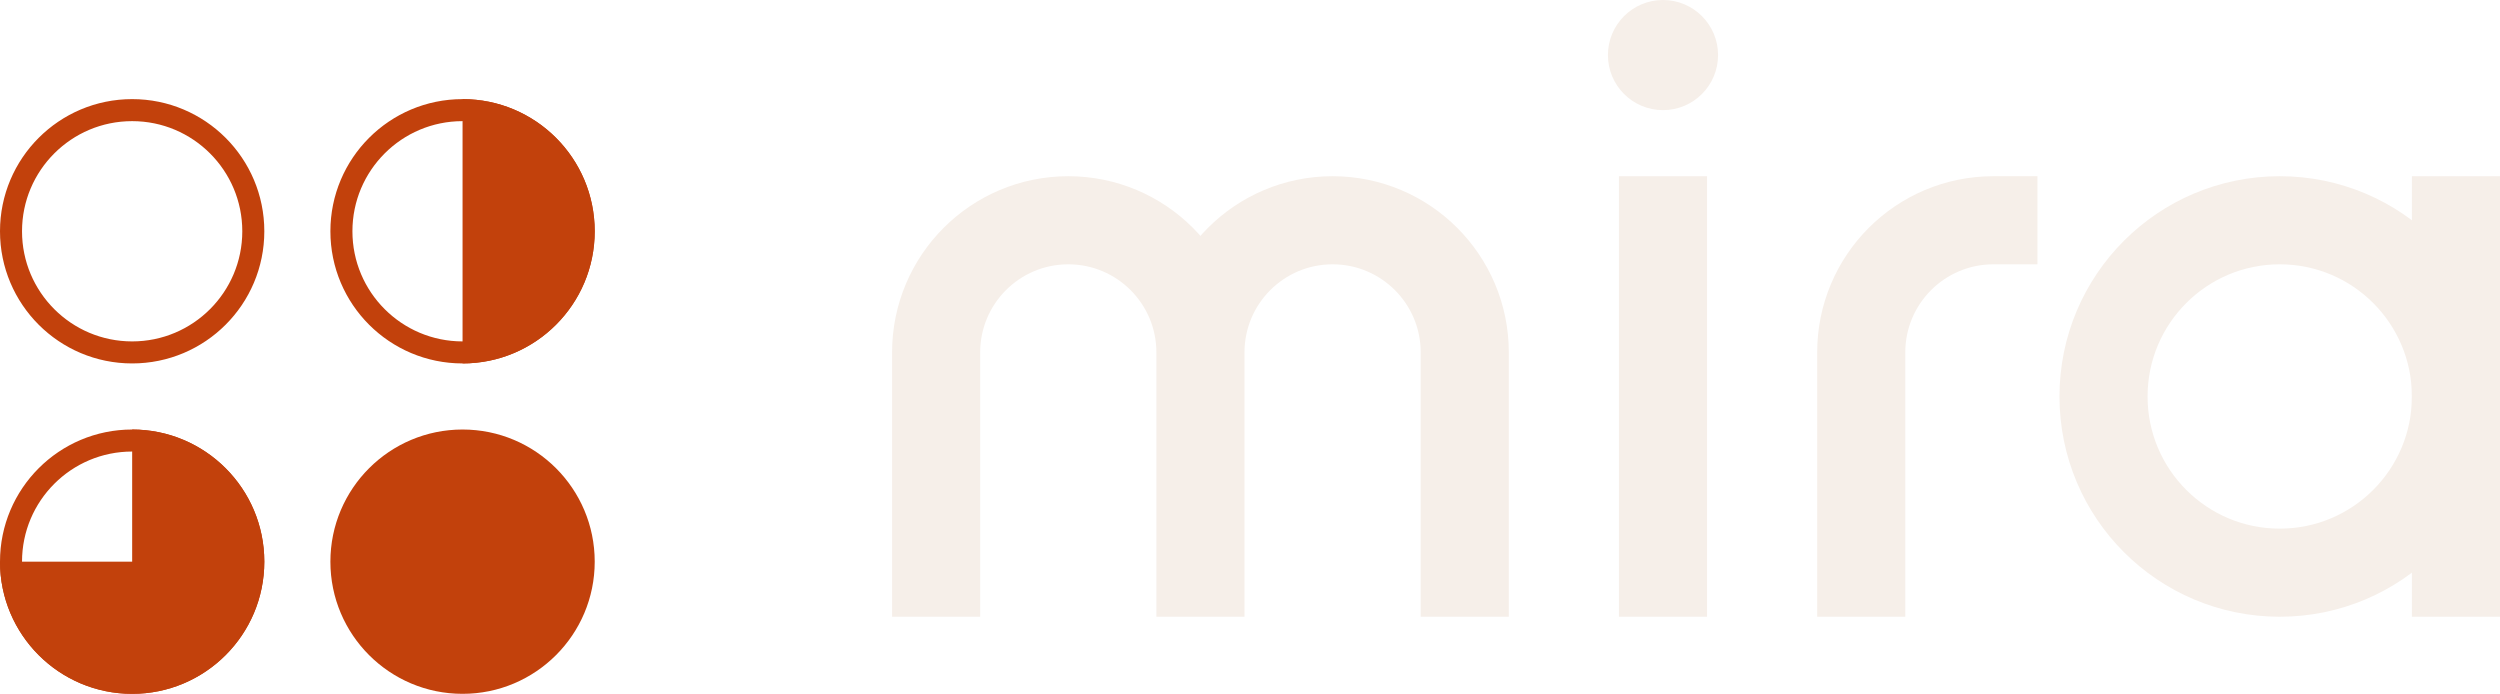
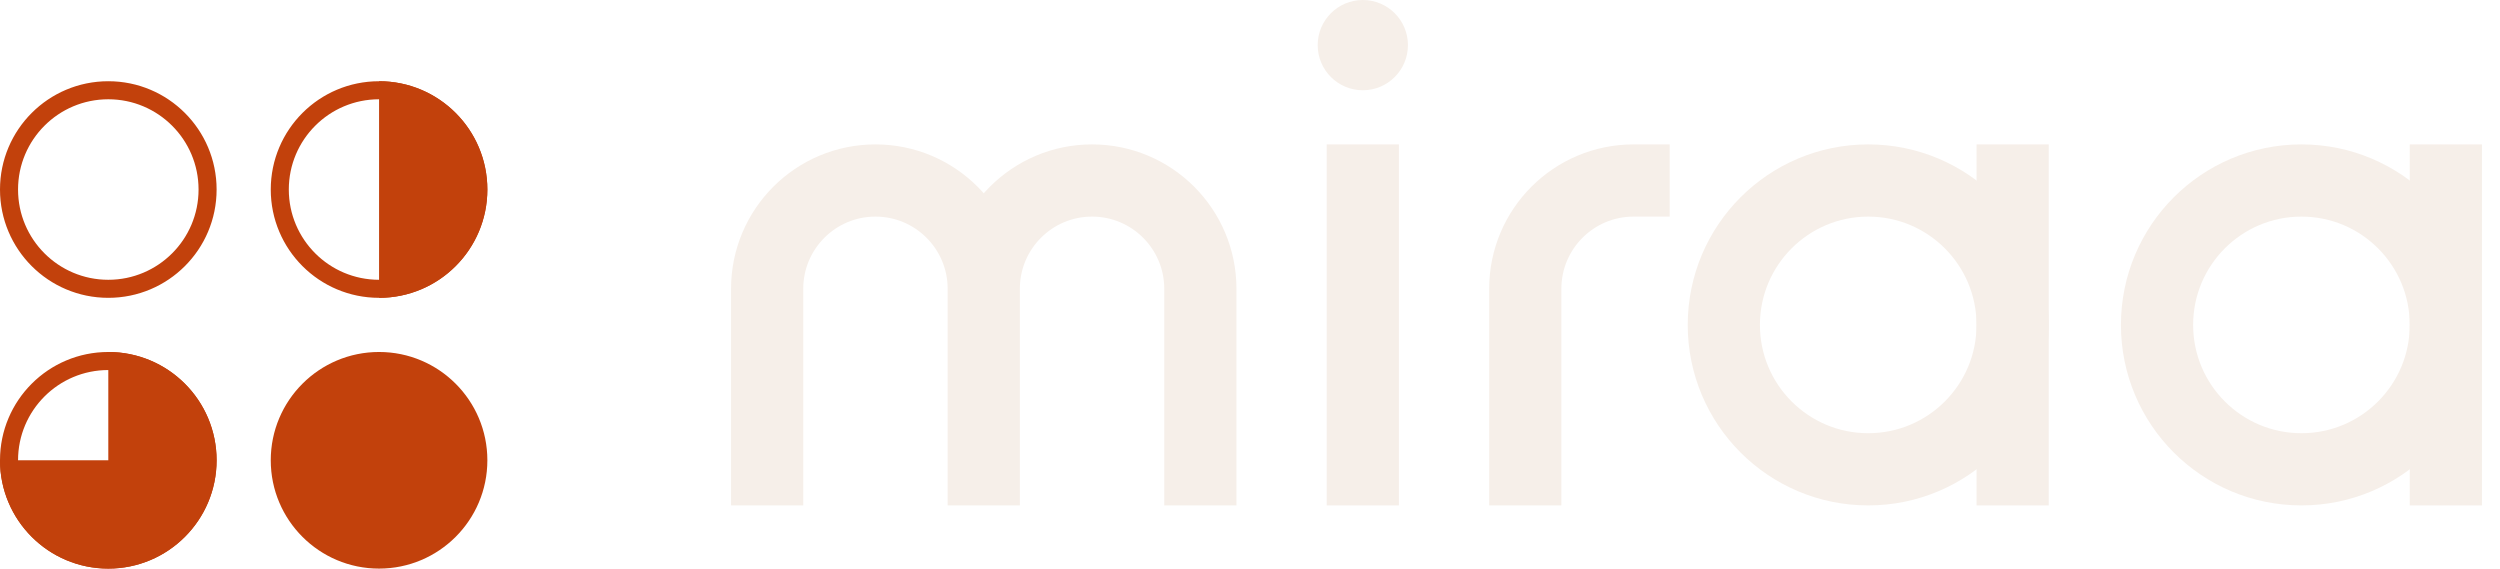
- <svg xmlns="http://www.w3.org/2000/svg" viewBox="3 -6 227 63" width="227" height="63">
+ <svg xmlns="http://www.w3.org/2000/svg" viewBox="3 -6 277 63" width="277" height="63">
  <g transform="scale(.5)">
    <g transform="translate(6 6)">
      <circle cx="24" cy="24" r="22" fill="none" stroke="#C2410C" stroke-width="4" />
    </g>
    <g transform="translate(66 6)">
      <circle cx="24" cy="24" r="22" fill="none" stroke="#C2410C" stroke-width="4" />
      <path d="M24 0A24 24 0 0 1 24 48Z" fill="#C2410C" />
    </g>
    <g transform="translate(6 66)">
      <circle cx="24" cy="24" r="22" fill="none" stroke="#C2410C" stroke-width="4" />
      <path d="M24 24V0A24 24 0 1 1 0 24Z" fill="#C2410C" />
    </g>
    <g transform="translate(66 66)">
      <circle cx="24" cy="24" r="24" fill="#C2410C" />
    </g>
  </g>
  <g transform="translate(84 10)">
    <g fill="none" stroke="#F6EFE9" stroke-width="8">
      <path d="M4 40V16A12 12 0 0 1 28 16V40M28 16A12 12 0 0 1 52 16V40" />
      <path d="M70 0V40" />
      <path d="M88 40V16A12 12 0 0 1 100 4H104" />
      <circle cx="126" cy="20" r="16" />
      <path d="M142 0V40" />
+       <circle cx="174" cy="20" r="16" />
+       <path d="M190 0V40" />
    </g>
    <circle cx="70" cy="-11" r="5" fill="#F6EFE9" />
  </g>
</svg>
